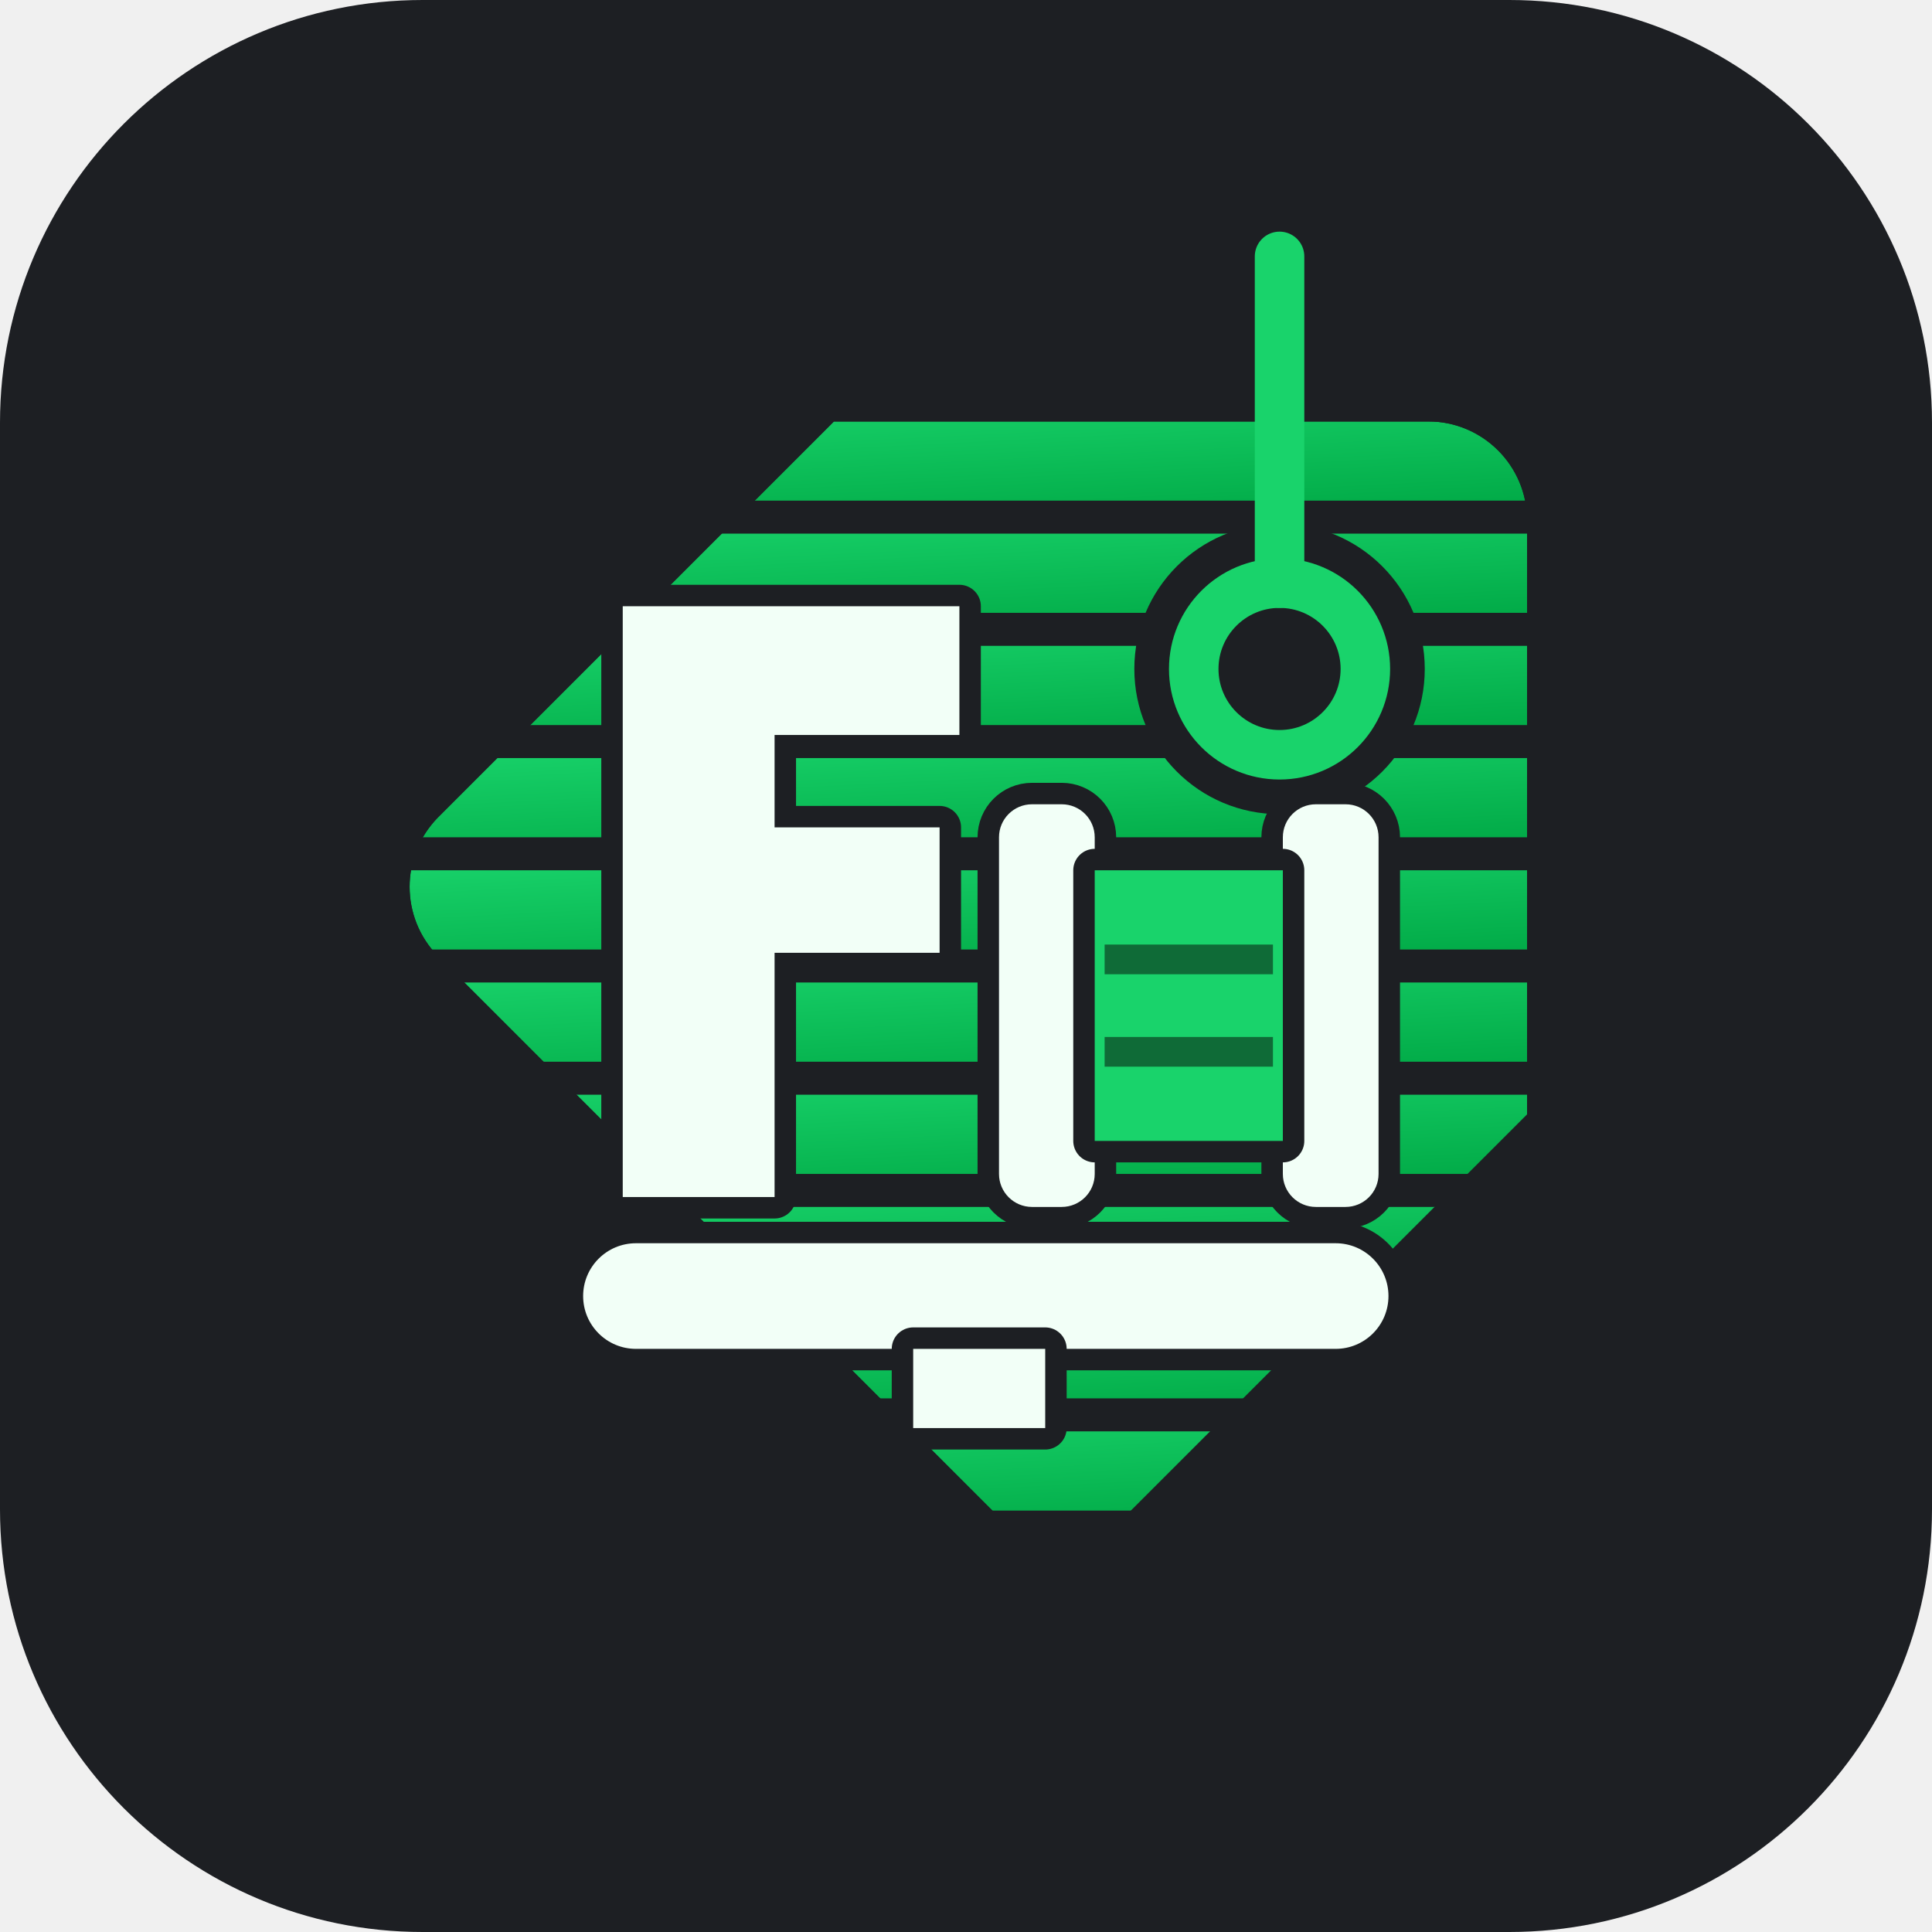
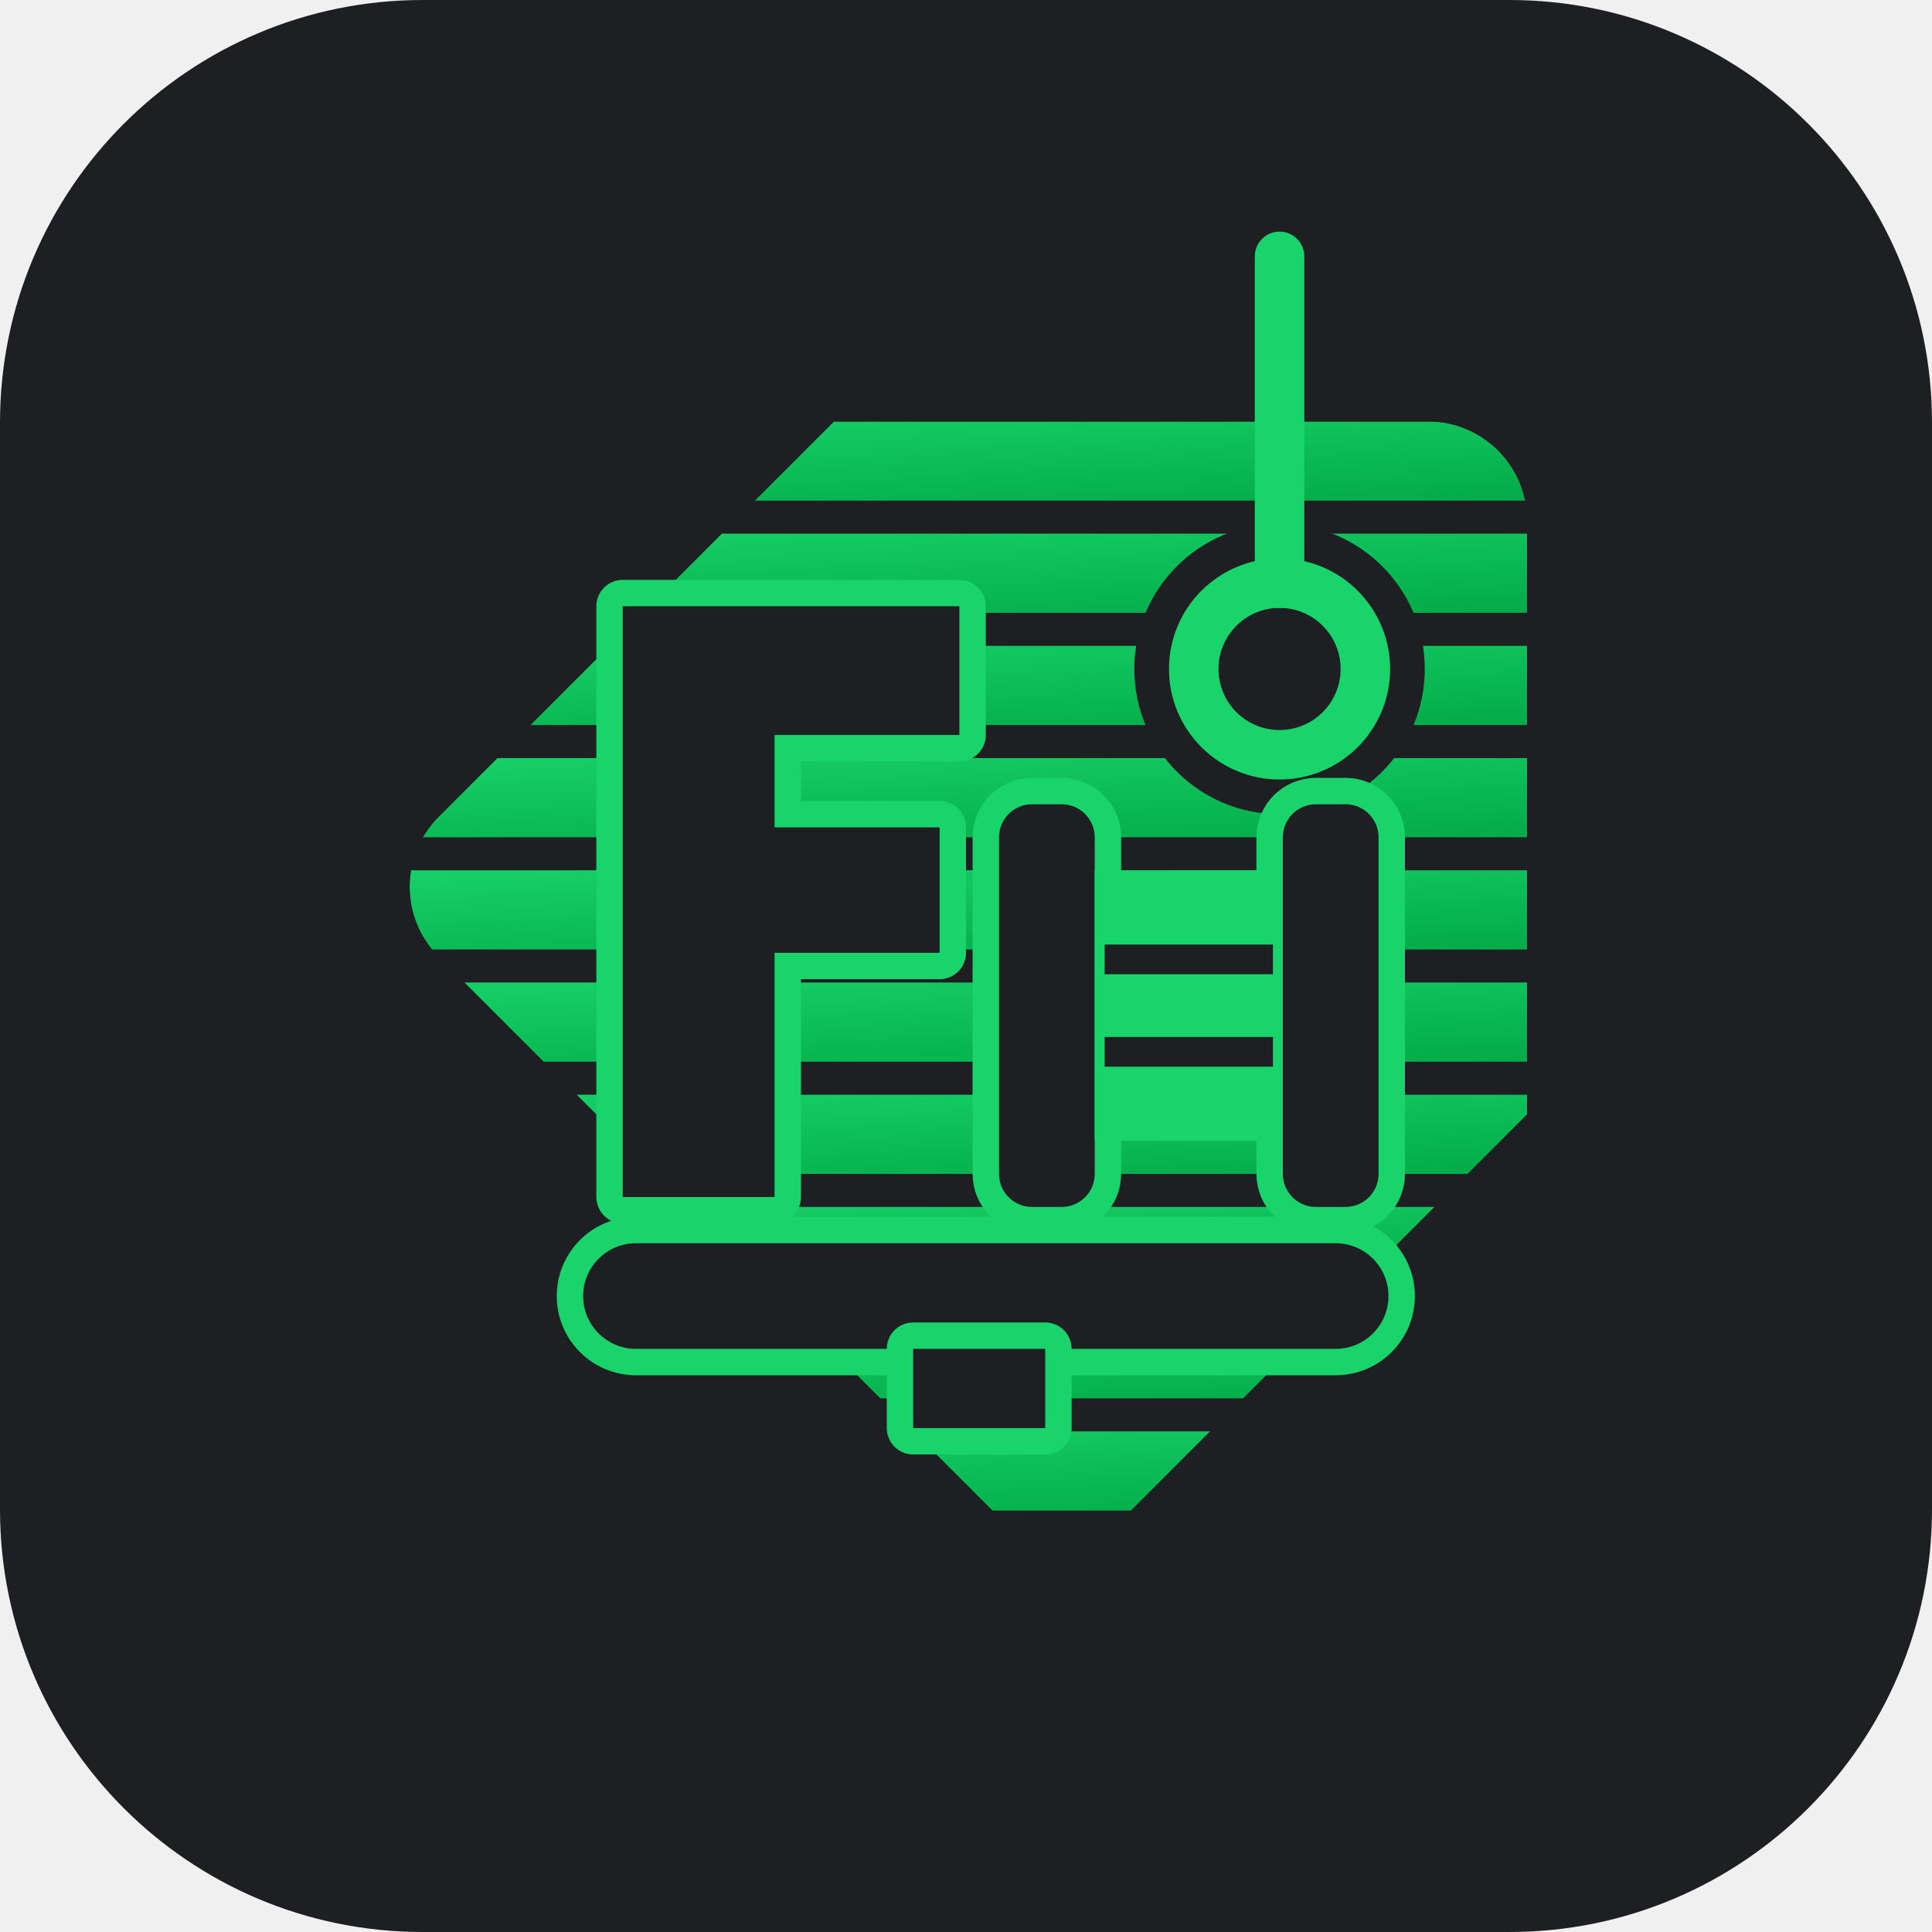
<svg xmlns="http://www.w3.org/2000/svg" viewBox="0 0 48 48">
  <defs>
    <linearGradient id="g" x1="0" y1="0" x2="1" y2="1">
      <stop offset="0" stop-color="#19d36b" />
      <stop offset="1" stop-color="#00a845" />
    </linearGradient>
    <clipPath id="t">
      <path d="M8 20 20 8h18a3 3 0 0 1 3 3v18L29 41a3 3 0 0 1-4.2 0L8 24.2A3 3 0 0 1 8 20Z" />
    </clipPath>
    <mask id="h">
      <rect width="48" height="48" fill="#fff" />
      <circle cx="33.5" cy="15.5" r="4.4" fill="#000" />
    </mask>
  </defs>
  <rect width="48" height="48" rx="10.5" fill="#1d1f23" />
  <g transform="translate(24 24) scale(.82) translate(-24 -24.5)">
    <g clip-path="url(#t)" mask="url(#h)" fill="url(#g)">
      <rect x="0" y="8.0" width="48" height="2.4" />
      <rect x="0" y="11.4" width="48" height="2.4" />
      <rect x="0" y="14.8" width="48" height="2.4" />
      <rect x="0" y="18.2" width="48" height="2.4" />
      <rect x="0" y="21.6" width="48" height="2.4" />
      <rect x="0" y="25.0" width="48" height="2.4" />
      <rect x="0" y="28.4" width="48" height="2.4" />
      <rect x="0" y="31.8" width="48" height="2.4" />
      <rect x="0" y="35.2" width="48" height="2.4" />
      <rect x="0" y="38.6" width="48" height="2.4" />
    </g>
-     <g fill="#f2fff7" stroke="#1d1f23" stroke-width="1.3" paint-order="stroke" stroke-linejoin="round">
+     <g fill="#1d1f23" stroke="#19d36b" stroke-width="1.6" paint-order="stroke" stroke-linejoin="round">
      <path d="M13.6 13.6h10.2v3.9h-5.6v2.8h5v3.8h-5v7.4h-4.6z" />
      <rect x="25" y="19.6" width="2.9" height="12.2" rx="1" />
      <rect x="33.6" y="19.6" width="2.9" height="12.2" rx="1" />
-       <rect x="27.9" y="21.6" width="5.7" height="8.2" fill="#19d36b" />
+       <rect x="27.9" y="21.6" width="5.7" height="8.2" fill="#19d36b" stroke="none" />
      <rect x="12.4" y="32.9" width="24.4" height="3.2" rx="1.6" />
      <rect x="22.4" y="36.1" width="4" height="2.4" />
    </g>
-     <path d="M28.2 24.3h5.1M28.2 27.1h5.1" stroke="#0f6b37" stroke-width=".9" />
+     <path d="M28.2 24.3h5.1M28.2 27.1h5.1" stroke="#1d1f23" stroke-width=".9" />
    <circle cx="33.5" cy="15.5" r="2.6" fill="none" stroke="#19d36b" stroke-width="1.5" />
    <path d="M33.5 12.9V3" stroke="#19d36b" stroke-width="1.5" stroke-linecap="round" fill="none" />
  </g>
</svg>
